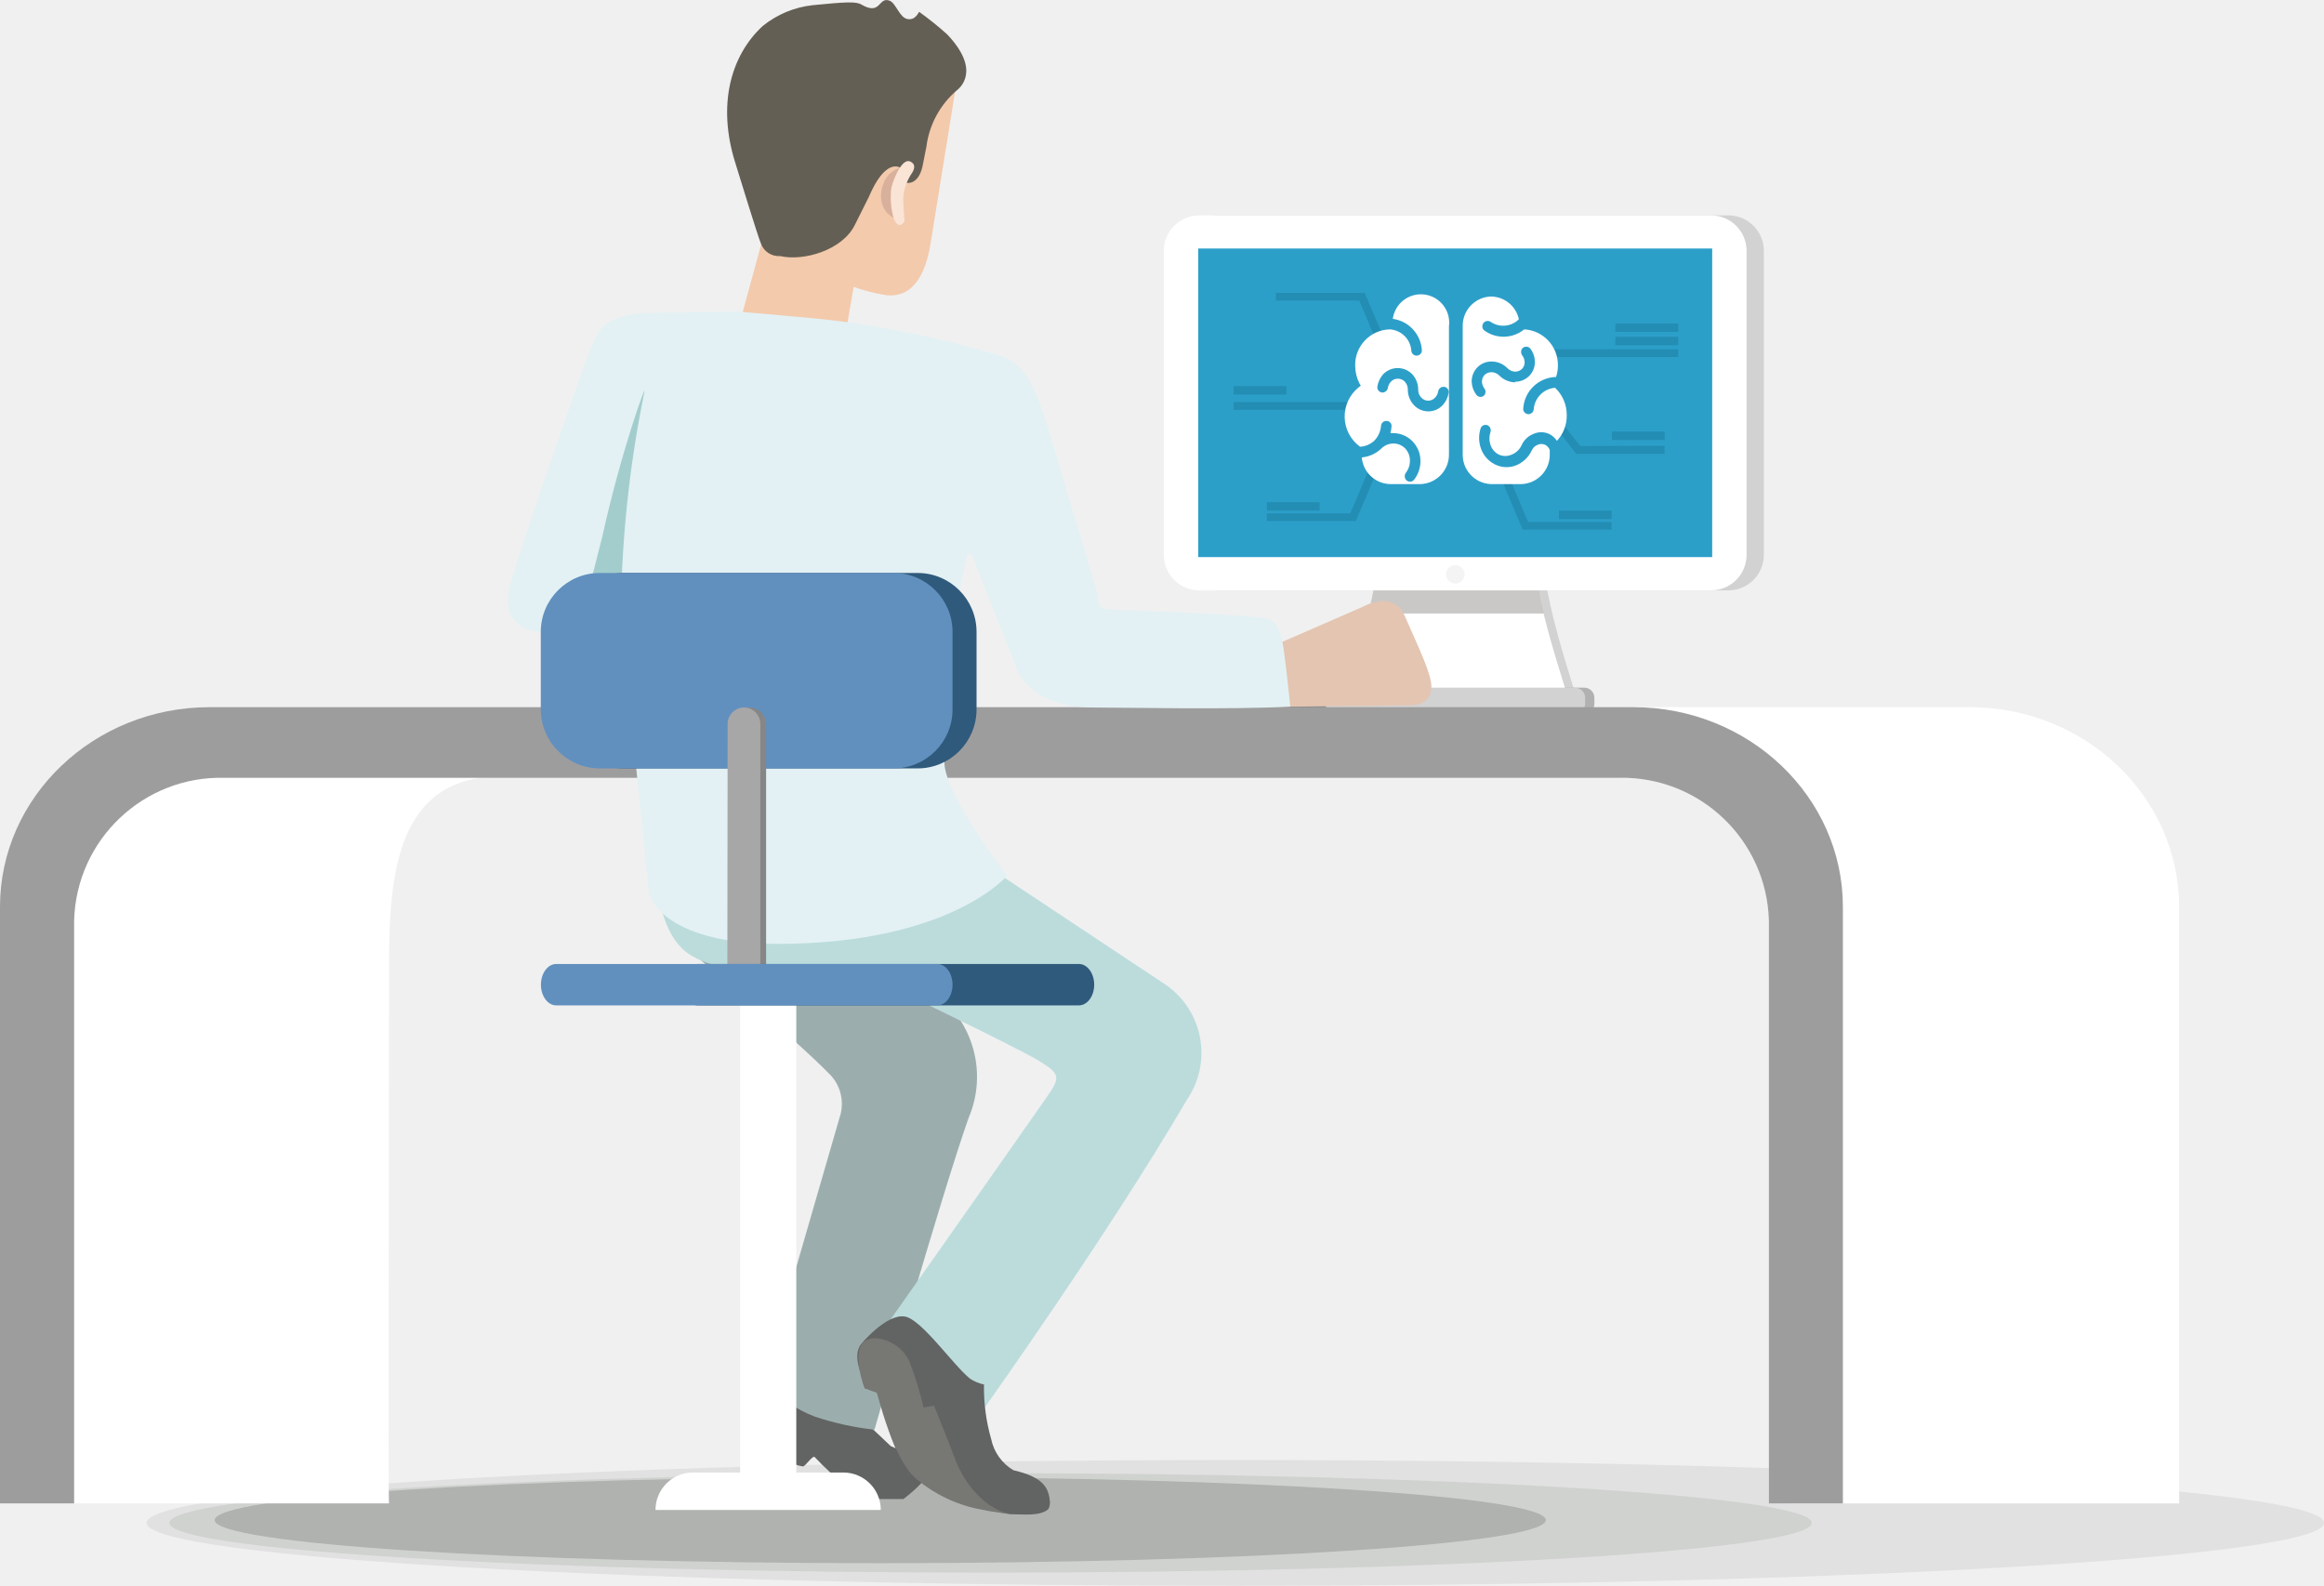
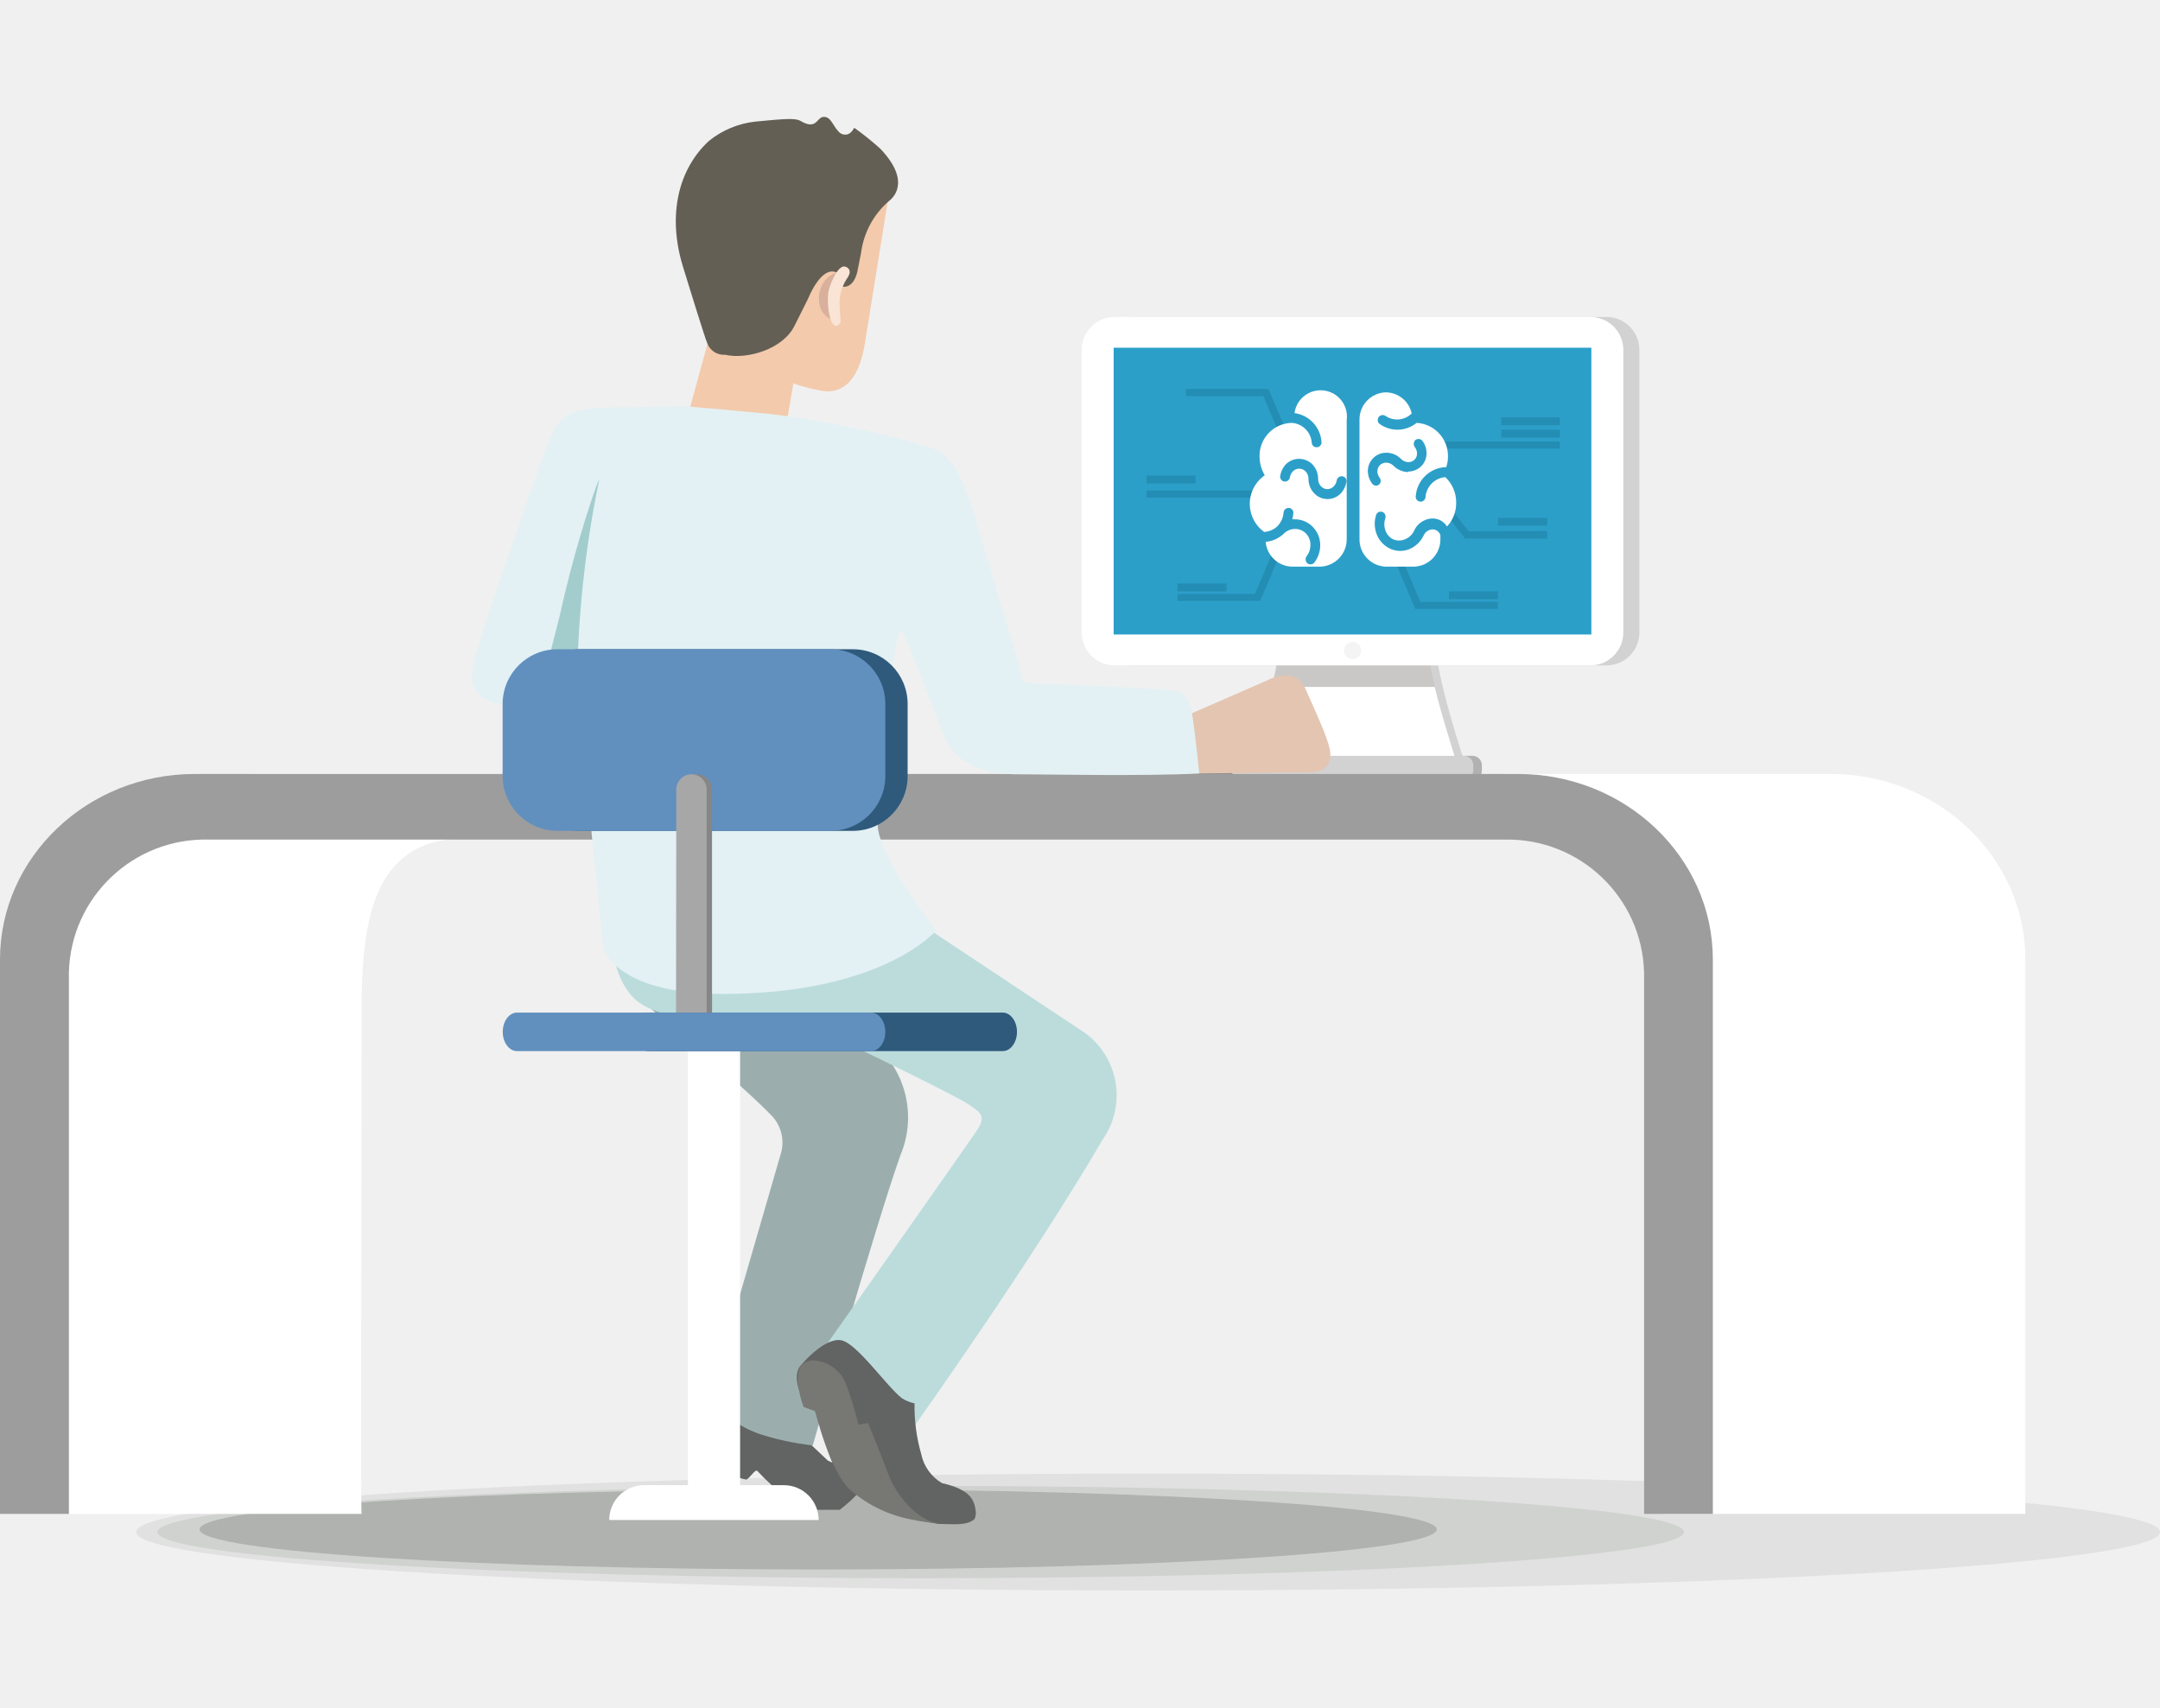
- <svg xmlns="http://www.w3.org/2000/svg" viewBox="0 0 165.54 112.95">
+ <svg xmlns="http://www.w3.org/2000/svg" width="195.995" height="154.925" viewBox="0 0 165.54 112.95">
  <defs>
    <style>.cls-1{isolation:isolate;}.cls-2{fill:#cdcecd;}.cls-2,.cls-3{opacity:0.43;}.cls-11,.cls-2,.cls-3{mix-blend-mode:multiply;}.cls-3{fill:#9f9fa0;}.cls-4{fill:#626363;}.cls-5{fill:#9baead;}.cls-6{fill:#bcdcdc;}.cls-7{fill:#898a89;}.cls-8{fill:#d2d2d2;}.cls-9{fill:#b1b1b1;}.cls-10{fill:#fff;}.cls-11{fill:#c2c0bf;opacity:0.87;}.cls-12{fill:#2c9fc9;}.cls-13{fill:#f4f4f5;}.cls-14{fill:#238db3;}.cls-15{fill:#777774;}.cls-16{fill:#f3caac;}.cls-17{fill:#645f54;}.cls-18{fill:#d8b09b;}.cls-19{fill:#fae4d6;}.cls-20{fill:#e3c5b1;}.cls-21{fill:#9e9d9d;}.cls-22{fill:#e3f1f4;}.cls-23{fill:#a3cdcc;}.cls-24{fill:#2f5a7c;}.cls-25{fill:#6190bf;}.cls-26{fill:#868687;}.cls-27{fill:#a8a7a7;}</style>
  </defs>
  <g class="cls-1">
    <g id="レイヤー_2" data-name="レイヤー 2">
      <g id="レイヤー_1-2" data-name="レイヤー 1">
        <ellipse class="cls-2" cx="87.99" cy="108.47" rx="77.55" ry="4.48" />
        <ellipse class="cls-2" cx="70.56" cy="108.47" rx="58.5" ry="3.54" />
        <ellipse class="cls-3" cx="62.7" cy="108.27" rx="47.41" ry="3.07" />
        <path class="cls-4" d="M56.22,96.16a7.86,7.86,0,0,0-2.76,4.28,6.89,6.89,0,0,0-.37,1.63s2.56,2.14,4.09,2.38c.2,0,.7-.82.85-.67a24.18,24.18,0,0,0,2.38,2.2,3.94,3.94,0,0,0,2.51.79h1.43s2.78-2.06,1.62-2.62L63.45,103s-2.56-2.4-3.46-3.33S56.22,96.16,56.22,96.16Z" />
        <path class="cls-5" d="M59.28,60.61l8,10.7A7.43,7.43,0,0,1,69,79.61c-1.89,5.32-6.71,22.22-6.71,22.22a20.29,20.29,0,0,1-4.22-.92,8.35,8.35,0,0,1-3.66-2.68L59.8,79.61a3,3,0,0,0-.61-3c-2.47-2.58-9.81-8.67-9.81-8.67Z" />
        <path class="cls-6" d="M46.92,58.59s-1,6.4,1.7,9c1.77,1.69,6,1.61,6,1.61l6.86.14s11,5.26,12.63,6.28c1.3.83,1.47,1.07.55,2.38C71.28,82.85,63.28,94.2,63.28,94.2s2.2.06,3.91,3.85a5.17,5.17,0,0,0,2.87,2.32s9-12.64,14.46-22a5.91,5.91,0,0,0-1.77-8.42L66.25,59Z" />
        <rect class="cls-7" x="84.75" y="49.45" width="18.5" height="1.85" rx="0.72" />
        <path class="cls-8" d="M96.29,49.87h16.06l-.24-.78c-1.33-4.33-3-9.5-2-14.1l.07-.34H98.46l.1.44c1.07,4.5-.57,9.66-2,13.88Z" />
        <rect class="cls-9" x="95.07" y="48.98" width="18.5" height="1.85" rx="0.72" />
        <rect class="cls-8" x="84.12" y="15.34" width="41.52" height="26.71" rx="2.53" />
        <path class="cls-10" d="M95.63,49.7h16.06l-.24-.78c-1.33-4.33-3-9.49-2-14.1l.08-.34H97.79l.11.44c1.07,4.5-.57,9.66-2,13.88Z" />
        <path class="cls-11" d="M97.46,43.7a27.22,27.22,0,0,0,.69-3.9h11.11a30.35,30.35,0,0,0,.7,3.9Z" />
        <rect class="cls-10" x="82.9" y="15.34" width="41.51" height="26.71" rx="2.53" />
        <rect class="cls-12" x="85.35" y="17.7" width="36.61" height="21.98" />
        <rect class="cls-8" x="94.41" y="48.98" width="18.5" height="1.85" rx="0.72" />
        <path class="cls-13" d="M103,40.91a.66.66,0,1,0,.66-.66A.66.66,0,0,0,103,40.91Z" />
        <rect class="cls-14" x="114.82" y="30.74" width="3.76" height="0.6" />
        <rect class="cls-14" x="87.87" y="27.5" width="3.76" height="0.6" />
        <rect class="cls-14" x="111.04" y="36.37" width="3.76" height="0.6" />
        <polygon class="cls-14" points="107.24 33.36 106.67 33.48 108.46 37.72 114.79 37.72 114.79 37.18 108.85 37.18 107.24 33.36" />
        <polygon class="cls-14" points="110.9 29.66 110.51 30.05 112.28 32.33 118.57 32.33 118.57 31.75 112.56 31.77 110.9 29.66" />
        <rect class="cls-14" x="110.11" y="24.88" width="9.43" height="0.55" />
        <rect class="cls-14" x="87.87" y="28.64" width="9.43" height="0.55" />
        <polygon class="cls-14" points="96.18 36.57 90.24 36.57 90.24 37.11 96.58 37.11 98.37 32.87 97.8 32.75 96.18 36.57" />
        <polygon class="cls-14" points="96.82 21.41 90.88 21.41 90.88 20.86 97.21 20.86 99.01 25.1 98.43 25.22 96.82 21.41" />
        <rect class="cls-14" x="90.24" y="35.77" width="3.76" height="0.6" />
        <rect class="cls-14" x="115.06" y="23.99" width="4.48" height="0.6" />
        <rect class="cls-14" x="115.06" y="23.04" width="4.48" height="0.6" />
        <path class="cls-4" d="M70.09,98.61a13.22,13.22,0,0,0,.51,3.88,3.37,3.37,0,0,0,1.59,2.23c2.22.51,2.51,1.31,2.6,2.26,0,0,0,.42-.16.55-.63.46-1.58.33-2.69.32,0,0-4.08-.56-6.52-2.41s-2.54-7-3.23-6.87l-.7-.35c-.77-1.64-.26-2.29-.25-2.35s1.87-2.32,3.21-2.1c1.19.19,3.43,3.45,4.65,4.43A2.82,2.82,0,0,0,70.09,98.61Z" />
        <path class="cls-15" d="M64.79,97a25.9,25.9,0,0,1,1,3.24l.74-.12s1.08,2.64,1.47,3.71c.72,2,2.34,3.74,4,4,0,0-1.25-.12-1.93-.28a10,10,0,0,1-4.88-2.28c-1.64-1.46-2.69-6.08-2.74-6.07l-.86-.31c-.39-1-.79-2.94.06-3.4a1.28,1.28,0,0,1,.79-.17A2.88,2.88,0,0,1,64.79,97Z" />
        <polygon class="cls-16" points="52.36 24.22 55.22 13.73 61.63 15.64 60.13 24.35 52.36 24.22" />
        <path class="cls-16" d="M63.5,4.14l4.82.59-2,12.4c-.51,3.56-2.07,4-3.15,3.9a12.89,12.89,0,0,1-5.85-2.49c-2.32-1.64-1.93-5.82-1.92-6.16L55.29,4Z" />
        <path class="cls-17" d="M67.46,2.44c2.5,2.62.84,3.88.69,4a6.3,6.3,0,0,0-2.16,4l-.29,1.46c-.33,1.34-1.16,1.13-1.17,1.1s.13-.45-.19-.87S63,11.42,61.9,14l-1,2c-.89,1.84-3.69,2.62-5.32,2.24a1.36,1.36,0,0,1-1.39-.92c-.19-.44-1.46-4.57-1.83-5.77C51.11,7.53,52,4,54.33,1.85A6.85,6.85,0,0,1,57.88.37C60.22.14,61,.09,61.37.33c1.4.81,1.18-.59,2-.28.46.18.7,1.22,1.29,1.31s.77-.53.82-.51A23.32,23.32,0,0,1,67.46,2.44Z" />
        <path class="cls-18" d="M64.29,11.91a1.8,1.8,0,0,0-1.4,1.28A2.11,2.11,0,0,0,63,14.92a1.83,1.83,0,0,0,.86.69s.06-2,.09-2.35S64.29,11.91,64.29,11.91Z" />
        <path class="cls-19" d="M64.79,11.49s.6.15.18.82a3.58,3.58,0,0,0-.63,1.78c0,.43.09,1.67.09,1.67s-.41.73-.78-.23a5.58,5.58,0,0,1-.18-2C63.49,13.15,64.16,11.28,64.79,11.49Z" />
        <path class="cls-20" d="M90.37,46.14l6.7-2.92s2.16-1.25,3,.67c1.08,2.45,1.87,4.09,1.89,5,0,1.4-1.45,1.34-1.45,1.34l-9.93.12Z" />
        <path class="cls-10" d="M39.7,50.37H19.57c-8.23,0-14.92,6.38-14.92,14.22v42.49H27.71c-.07,0,0-24.73,0-38.28,0-6.69.6-13.5,8-13.5l4.19-.11Z" />
        <path class="cls-10" d="M115.48,50.37H140.3c8.23,0,14.92,6.38,14.92,14.22v42.49h-27.7c0-5.62,1.58-51.37-4.32-51.37l-7.72-.31Z" />
        <path class="cls-21" d="M0,107.08H5.28V65.58A10.45,10.45,0,0,1,16,55.4h99.36A10.46,10.46,0,0,1,126,65.58v41.5h5.27V64.59c0-7.84-6.69-14.22-14.92-14.22H14.92C6.7,50.37,0,56.75,0,64.59Z" />
        <path class="cls-22" d="M74.45,29.81c-.49-1.25-1.16-4-3.35-4.52a73.94,73.94,0,0,0-11.48-2.44c-1.93-.23-7.08-.66-7.08-.66l-6.78.11c-3.17.3-3.17,1.52-3.84,2.87,0,0-4.62,13-5.57,16.44-.73,2.6.94,3.23,2,3.4,2.22.36,6-.87,6-.71,0,1.27,1.89,19.38,1.89,19.38s.82,3.53,9.1,3.55c12.34,0,16.4-4.86,16.4-4.86s-4.35-5.6-4.47-8c-.32-6.36,1.57-14.65,1.57-14.65,0-.27.28-.48.48,0l3.14,8s.89,2.58,5.22,2.67c2.26,0,9.82.17,14.23-.06,0,0-.3-2.91-.47-4.08-.23-1.57-.7-2.15-1.34-2.23-2.71-.32-11.11-.61-11.11-.61-.92-.09-.61-.34-1-1.73Z" />
        <path class="cls-23" d="M41.2,44.9l1.7-6.67c1.34-6.1,3.2-11.17,3-10.31a82.49,82.49,0,0,0-1.68,16.37C44.09,44.25,42.73,44.65,41.2,44.9Z" />
        <rect class="cls-24" x="40.24" y="40.81" width="29.32" height="13.92" rx="4.2" />
        <path class="cls-25" d="M42.73,40.81H63.65a4.2,4.2,0,0,1,4.2,4.2v5.52a4.2,4.2,0,0,1-4.2,4.2H42.73a4.21,4.21,0,0,1-4.21-4.21V45A4.2,4.2,0,0,1,42.73,40.81Z" />
        <path class="cls-26" d="M52.22,69a1.18,1.18,0,0,0,1.17,1.18h0A1.18,1.18,0,0,0,54.57,69V51.56a1.18,1.18,0,0,0-1.18-1.17h0a1.18,1.18,0,0,0-1.17,1.17Z" />
        <path class="cls-27" d="M51.81,69A1.18,1.18,0,0,0,53,70.14h0A1.18,1.18,0,0,0,54.16,69V51.56A1.18,1.18,0,0,0,53,50.39h0a1.18,1.18,0,0,0-1.17,1.17Z" />
        <path class="cls-10" d="M97,32.58a2.08,2.08,0,0,0,2,1.9h2.21a2.1,2.1,0,0,0,2-2.14V23.25a2,2,0,0,0-4-.54,2.4,2.4,0,0,1,2.07,2.23.34.34,0,0,1-.1.27.36.36,0,0,1-.27.12.37.37,0,0,1-.38-.35A1.64,1.64,0,0,0,99,23.46a2.53,2.53,0,0,0-2.47,2.59,2.8,2.8,0,0,0,.31,1.27l.09.15-.14.11a2.66,2.66,0,0,0,.09,4.24,1.63,1.63,0,0,0,1-.42l0,0a1.69,1.69,0,0,0,.49-1.06.38.38,0,0,1,.38-.36.36.36,0,0,1,.37.4,2.43,2.43,0,0,1-.08.47h.17a1.92,1.92,0,0,1,1.41.59,2,2,0,0,1,.56,1.45,2.16,2.16,0,0,1-.47,1.3.38.38,0,0,1-.55,0,.42.42,0,0,1,0-.54,1.36,1.36,0,0,0,.27-.81,1.24,1.24,0,0,0-.34-.9,1.15,1.15,0,0,0-.84-.35,1.22,1.22,0,0,0-.89.39A2.33,2.33,0,0,1,97,32.58Zm4.7-3.28a1.41,1.41,0,0,1-1-.46,1.6,1.6,0,0,1-.42-1.09.81.81,0,0,0-.21-.56.68.68,0,0,0-1,0,.83.83,0,0,0-.21.43.4.4,0,0,1-.38.34.37.37,0,0,1-.28-.13.35.35,0,0,1-.09-.28,1.7,1.7,0,0,1,.41-.89,1.44,1.44,0,0,1,2.08,0,1.61,1.61,0,0,1,.42,1.09.78.78,0,0,0,.21.56.66.66,0,0,0,1,0,.8.8,0,0,0,.21-.42.39.39,0,0,1,.38-.34.36.36,0,0,1,.28.12.39.39,0,0,1,.09.29,1.64,1.64,0,0,1-.41.88A1.4,1.4,0,0,1,101.71,29.3Z" />
        <path class="cls-10" d="M110.77,27.62a1.66,1.66,0,0,0-1.52,1.52.38.38,0,0,1-.38.36.4.4,0,0,1-.27-.12.34.34,0,0,1-.1-.27,2.4,2.4,0,0,1,2.34-2.26h0a2.44,2.44,0,0,0,.13-.8,2.54,2.54,0,0,0-2.4-2.59,2.33,2.33,0,0,1-2.84.08.35.35,0,0,1-.14-.25.43.43,0,0,1,.08-.29.39.39,0,0,1,.52-.07,1.58,1.58,0,0,0,2-.19,2.05,2.05,0,0,0-2-1.62,2.08,2.08,0,0,0-2,2.13v9.09a2.09,2.09,0,0,0,2,2.14h2.2a2.09,2.09,0,0,0,2-2.14,2.83,2.83,0,0,0,0-.29v0a.7.7,0,0,0-.33-.37.65.65,0,0,0-.53,0,.75.75,0,0,0-.42.4,2.11,2.11,0,0,1-1.13,1.07,1.85,1.85,0,0,1-1.51-.08,2,2,0,0,1-1-1.18,2.21,2.21,0,0,1,0-1.39.37.37,0,0,1,.51-.2.4.4,0,0,1,.18.5,1.4,1.4,0,0,0,0,.86,1.2,1.2,0,0,0,.6.72,1.13,1.13,0,0,0,.92,0,1.31,1.31,0,0,0,.71-.68,1.53,1.53,0,0,1,.83-.79,1.35,1.35,0,0,1,1.13,0,1.37,1.37,0,0,1,.55.49,2.62,2.62,0,0,0,.7-1.8A2.65,2.65,0,0,0,110.77,27.62Zm-2.84-.39h-.06a1.63,1.63,0,0,1-1.07-.48.81.81,0,0,0-.54-.24h0a.71.71,0,0,0-.51.19.69.69,0,0,0-.19.5.85.85,0,0,0,.16.45.39.39,0,0,1,0,.51.36.36,0,0,1-.26.11.36.36,0,0,1-.29-.14,1.62,1.62,0,0,1-.34-.91,1.42,1.42,0,0,1,.41-1.06,1.37,1.37,0,0,1,1-.41h.06a1.57,1.57,0,0,1,1.07.47.82.82,0,0,0,.54.25h0a.69.69,0,0,0,.5-.19.66.66,0,0,0,.19-.51.82.82,0,0,0-.16-.44.42.42,0,0,1,0-.52.38.38,0,0,1,.55,0,1.55,1.55,0,0,1,.34.91,1.4,1.4,0,0,1-1.41,1.47Z" />
        <path class="cls-10" d="M62.74,107.55a2.67,2.67,0,0,0-2.66-2.67H49.35a2.67,2.67,0,0,0-2.66,2.67Z" />
        <path class="cls-10" d="M52.72,105.94V71.5c0-.52.89-.94,2-.94s2,.42,2,.94v34.36Z" />
        <path class="cls-24" d="M48.62,70.14c0,.81.48,1.47,1.09,1.47H76.85c.6,0,1.09-.66,1.09-1.47h0c0-.82-.49-1.48-1.09-1.48H49.71c-.61,0-1.09.66-1.09,1.48Z" />
        <path class="cls-25" d="M38.53,70.14c0,.81.49,1.47,1.09,1.47H66.76c.6,0,1.09-.66,1.09-1.47h0c0-.82-.49-1.48-1.09-1.48H39.62c-.6,0-1.09.66-1.09,1.48Z" />
      </g>
    </g>
  </g>
</svg>
